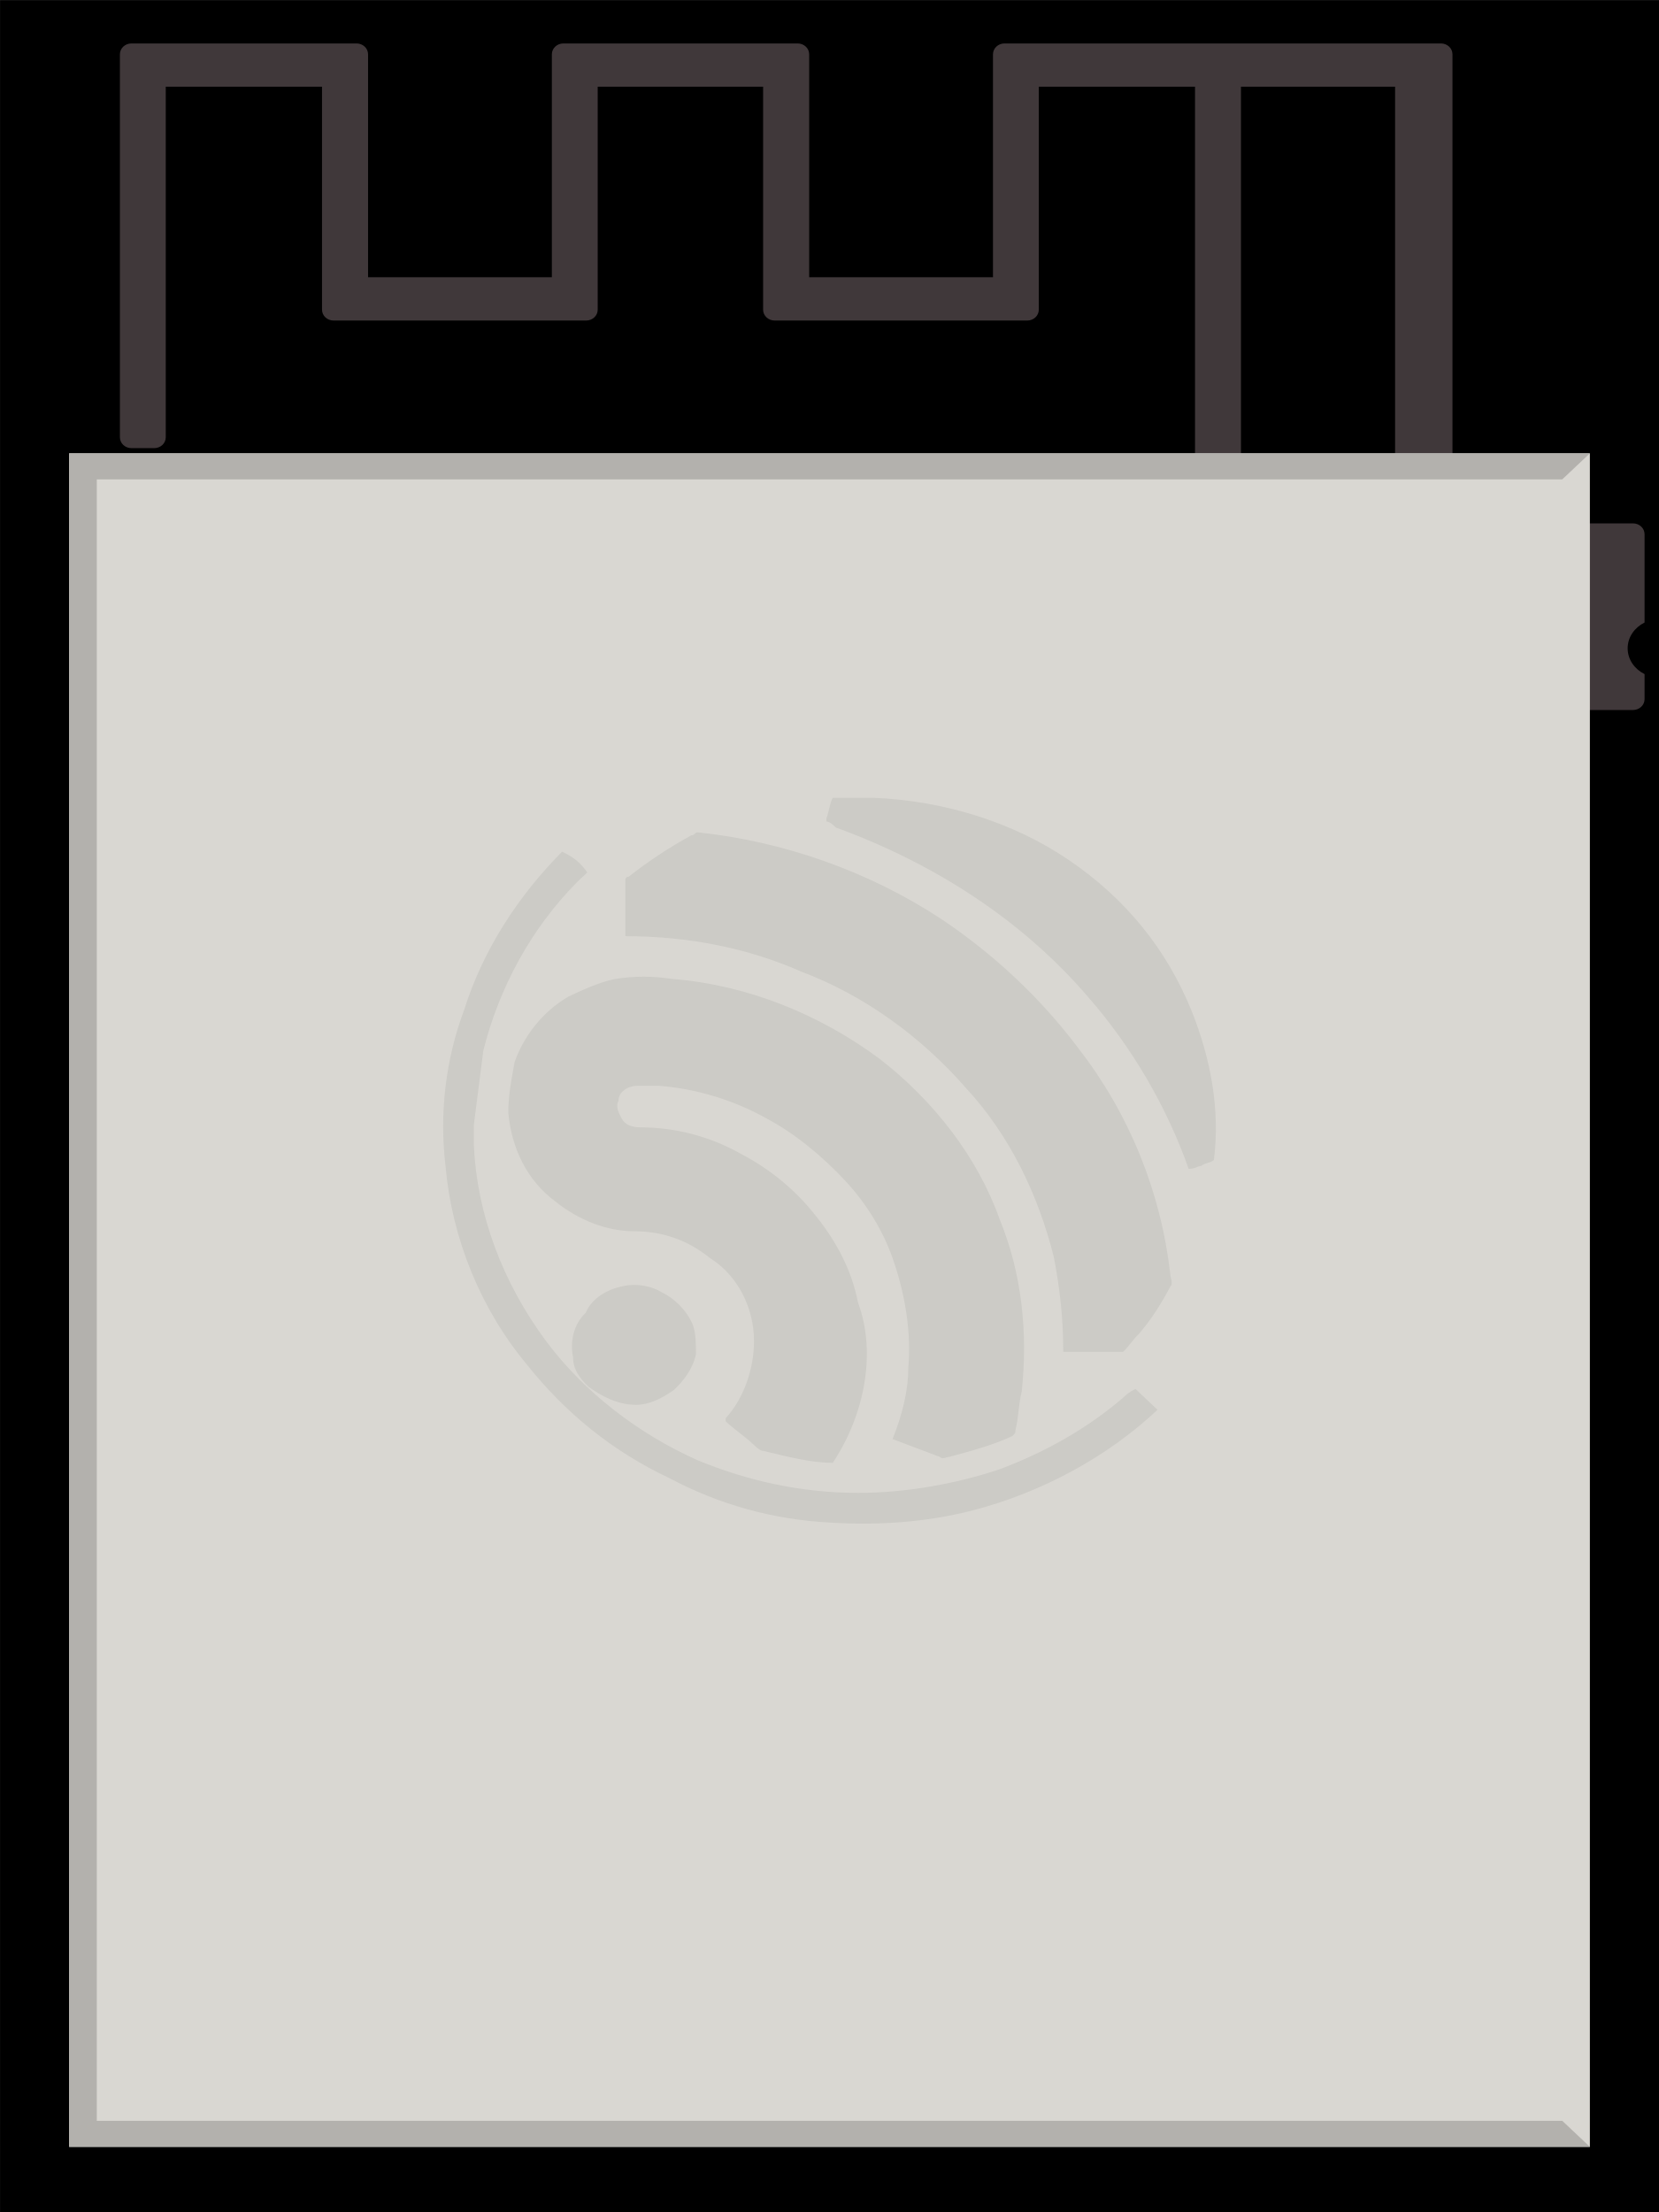
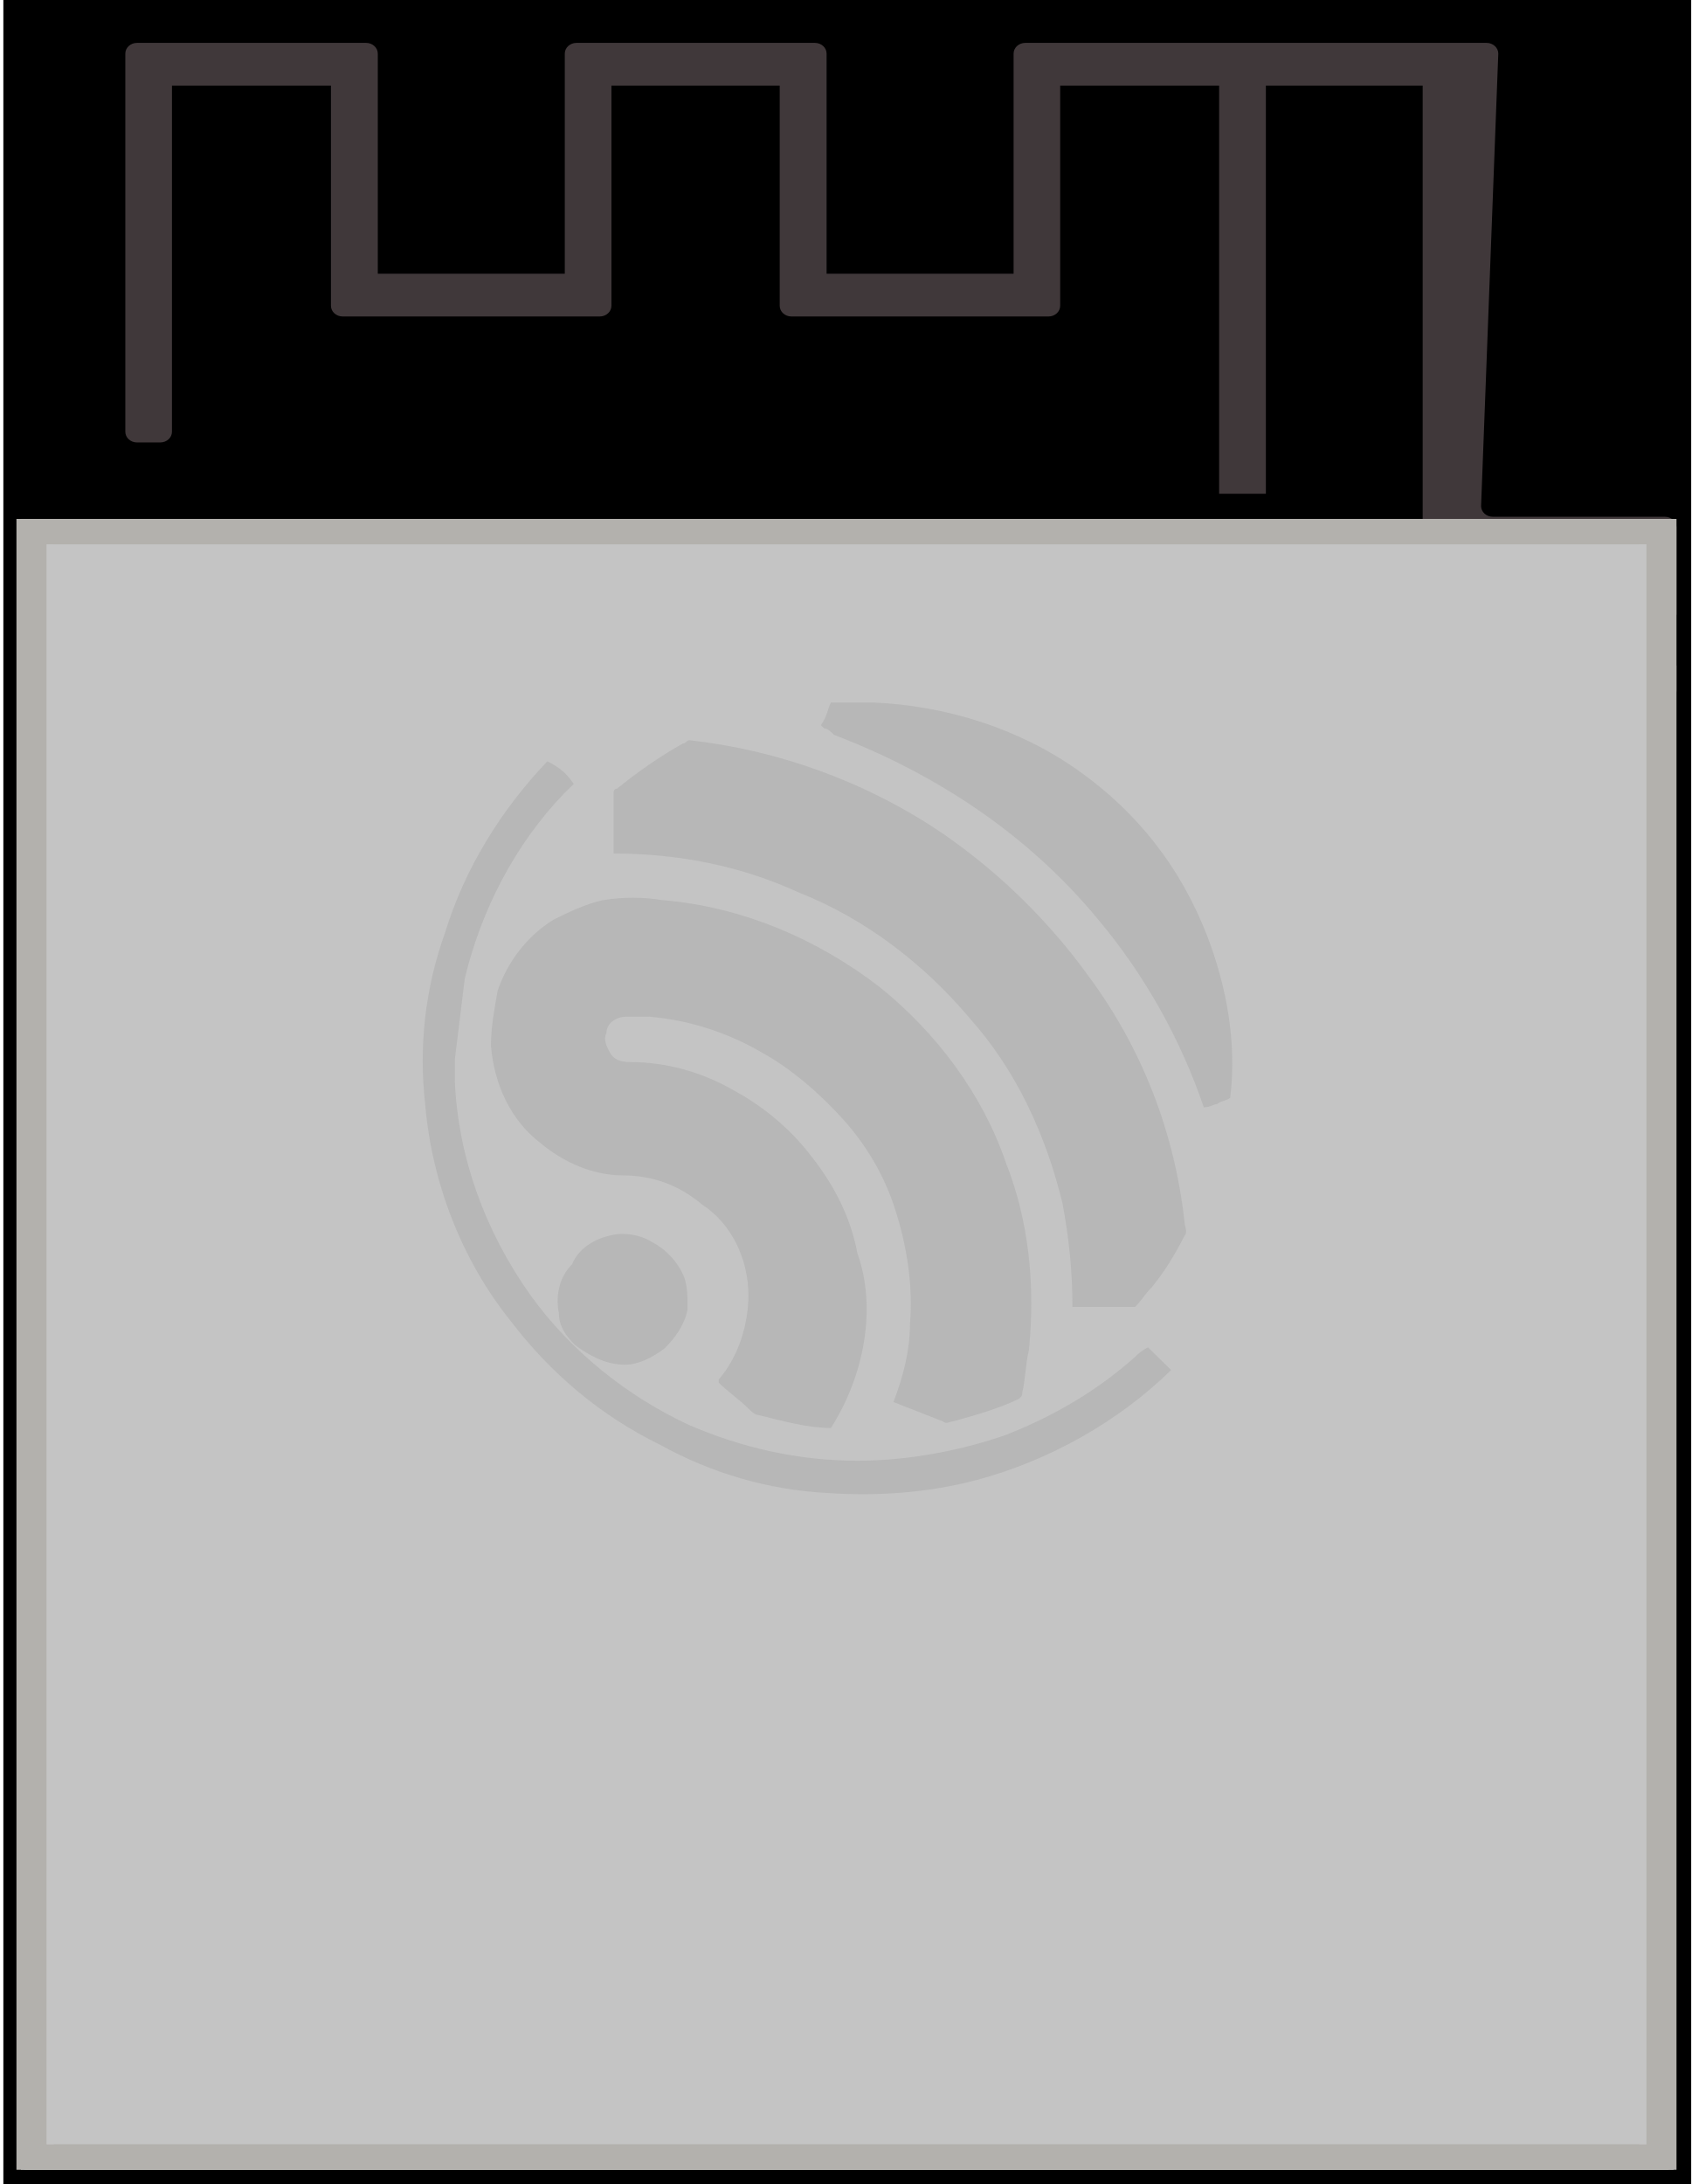
- <svg xmlns="http://www.w3.org/2000/svg" id="svg369" version="1.1" viewBox="0 0 15 20" height="20mm" width="15mm">
-   <defs id="defs363" />
-   <g transform="translate(36.22619,-61.05952)" id="layer1">
-     <rect y="61.06" x="-36.226" height="20" width="15" id="rect527" style="fill:#000000;stroke-width:0.275" />
-     <g transform="matrix(0,0.2770121,-0.2939793,0,-21.22619,61.05952)" id="Traces">
-       <path fill="#40383a" d="m 22.82,0.444 h -0.817 c -0.162,0.305 -0.473,0.52 -0.842,0.52 -0.37,0 -0.68,-0.215 -0.842,-0.52 h -2.882 c -0.196,0 -0.354,0.159 -0.354,0.354 v 5.2 c 0,0.196 -0.159,0.354 -0.354,0.354 H 1.772 c -0.196,0 -0.354,0.159 -0.354,0.354 V 20.13 c 0,0.196 0.159,0.354 0.354,0.354 h 7.277 v 5.653 H 1.772 c -0.196,0 -0.354,0.159 -0.354,0.354 v 7.206 c 0,0.196 0.159,0.354 0.354,0.354 h 7.277 v 5.653 H 1.772 c -0.196,0 -0.354,0.159 -0.354,0.354 v 6.924 c 0,0.196 0.159,0.354 0.354,0.354 h 12.501 c 0.196,0 0.354,-0.159 0.354,-0.354 V 46.28 c 0,-0.196 -0.159,-0.354 -0.354,-0.354 H 2.831 V 41.12 h 7.277 c 0.196,0 0.354,-0.159 0.354,-0.354 v -7.771 c 0,-0.196 -0.159,-0.354 -0.354,-0.354 H 2.831 v -5.087 h 7.277 c 0.196,0 0.354,-0.159 0.354,-0.354 v -7.771 c 0,-0.196 -0.159,-0.354 -0.354,-0.354 H 2.831 V 14.27 H 16.322 V 12.857 H 2.831 V 8.117 H 22.82 c 0.196,0 0.354,-0.159 0.354,-0.354 V 0.798 c 0,-0.196 -0.159,-0.354 -0.354,-0.354 z" id="path2745" />
+ <svg xmlns="http://www.w3.org/2000/svg" version="1.1" id="Layer_1" x="0px" y="0px" width="44.44px" height="57.384px" viewBox="0 0 44.44 57.384" enable-background="new 0 0 44.44 57.384" xml:space="preserve">
+   <g>
+     <rect id="rect527" x="0.088" y="0" width="44.352" height="57.384" />
+     <g id="Traces" transform="matrix(0, 0.277012, -0.293979, 0, -60.1687, 173.082)">
+       <path id="path2745" fill="#40383A" d="M-559.342-354.525h-2.344c-0.465,0.902-1.357,1.538-2.416,1.538    c-1.062,0-1.951-0.636-2.416-1.538h-8.269c-0.562,0-1.016,0.47-1.016,1.047v15.375    c0,0.58-0.456,1.047-1.016,1.047l-42.915-1.538c-0.562,0-1.016,0.47-1.016,1.047v41.23    c0,0.58,0.456,1.047,1.016,1.047h20.879v16.715l-20.879,0c-0.562,0-1.016,0.47-1.016,1.047v21.307    c0,0.58,0.456,1.047,1.016,1.047h20.879v16.715l-20.879,0c-0.562,0-1.016,0.47-1.016,1.047v20.473    c0,0.58,0.456,1.047,1.016,1.047h35.868c0.562,0,1.016-0.47,1.016-1.047l0-2.075    c0-0.58-0.456-1.047-1.016-1.047l-32.829-0.001v-14.21h20.879c0.562,0,1.016-0.47,1.016-1.047v-22.977    c0-0.58-0.456-1.047-1.016-1.047l-20.879-0v-15.041h20.879c0.562,0,1.016-0.47,1.016-1.047v-22.977    c0-0.58-0.456-1.047-1.016-1.047l-20.879-0v-14.207h38.708v-4.178h-38.708v-14.015h57.352    c0.562,0,1.016-0.47,1.016-1.047v-20.594C-558.327-354.058-558.783-354.525-559.342-354.525L-559.342-354.525z" />
    </g>
-     <g transform="matrix(0,0.2770121,-0.2939793,0,-21.22619,61.05952)" id="Can">
-       <rect x="14.797" y="2.126" fill="#d9d7d2" width="55.276" height="46.772" id="rect2827" />
-       <polygon fill="#b3b1ad" points="15.647,48.047 15.647,2.976 14.797,2.126 14.797,48.898 70.072,48.898 70.072,2.126 69.222,2.976 69.222,48.047 " id="polygon2829" />
-       <path fill="#cccbc6" d="m 26.039,25.413 c 0,-0.097 0,-0.291 0,-0.388 0,-0.291 0,-0.581 0,-0.872 0.097,-2.132 0.775,-4.263 2.035,-6.007 1.26,-1.744 2.907,-3.004 4.942,-3.779 1.55,-0.581 3.197,-0.872 4.845,-0.678 0.097,0.097 0.097,0.291 0.194,0.388 0,0.097 0.097,0.194 0.097,0.388 -2.035,0.678 -3.973,1.744 -5.62,3.101 -2.519,2.035 -4.36,4.748 -5.523,7.751 -0.097,0.097 -0.194,0.194 -0.194,0.291 H 26.718 C 26.426,25.51 26.233,25.51 26.039,25.413 m 1.225,4.344 c 0,-0.097 -0.097,-0.097 -0.097,-0.194 0.291,-2.616 1.26,-5.232 2.81,-7.461 1.163,-1.647 2.616,-3.101 4.263,-4.263 2.132,-1.55 4.651,-2.519 7.364,-2.81 0.097,0 0.291,-0.097 0.388,0 0.581,0.291 1.066,0.581 1.55,0.969 0.194,0.194 0.388,0.291 0.581,0.484 0,0.097 0,0.194 0,0.291 0,0.484 0,1.066 0,1.55 -1.066,0 -2.035,0.097 -3.101,0.291 -2.035,0.484 -3.973,1.357 -5.523,2.713 -1.647,1.357 -3.004,3.101 -3.779,5.038 -0.775,1.647 -1.163,3.488 -1.163,5.426 -0.581,0 -1.26,0 -1.841,0 0,0 -0.097,0 -0.097,-0.097 -0.483,-0.58 -0.968,-1.259 -1.355,-1.937 m 0.534,3.979 c 0,-0.096 0,-0.096 0,0 0.194,-0.388 0.388,-0.581 0.678,-0.775 0.097,0.097 0.194,0.194 0.291,0.291 1.55,1.453 3.488,2.422 5.523,2.907 0.775,0.097 1.647,0.194 2.422,0.291 0.194,0 0.484,0 0.678,0 2.229,-0.097 4.457,-0.872 6.395,-2.229 1.647,-1.163 3.004,-2.81 3.876,-4.651 0.678,-1.55 1.066,-3.197 1.066,-4.942 0,-1.453 -0.291,-3.004 -0.775,-4.36 -0.581,-1.453 -1.357,-2.713 -2.325,-3.779 -0.097,-0.097 -0.194,-0.194 -0.291,-0.388 0.194,-0.194 0.484,-0.484 0.678,-0.678 1.55,1.55 2.713,3.585 3.294,5.717 0.388,1.453 0.484,2.907 0.388,4.36 -0.097,1.744 -0.581,3.391 -1.453,4.942 -0.872,1.744 -2.132,3.197 -3.682,4.36 -1.841,1.453 -4.166,2.325 -6.492,2.519 -1.744,0.194 -3.488,0 -5.135,-0.581 -1.938,-0.581 -3.682,-1.647 -5.136,-3.004 m 4.154,-1.637 c -0.097,-0.581 -0.097,-1.163 0,-1.744 0.194,-2.325 1.163,-4.554 2.616,-6.395 1.357,-1.647 3.197,-3.004 5.232,-3.682 1.744,-0.678 3.682,-0.872 5.62,-0.678 0.388,0.097 0.872,0.097 1.26,0.194 0.097,0 0.097,0 0.194,0.097 0.291,0.581 0.484,1.26 0.678,1.938 0,0.097 0.097,0.194 0,0.291 -0.194,0.484 -0.388,0.969 -0.581,1.453 -0.775,-0.291 -1.55,-0.484 -2.325,-0.484 -1.163,-0.097 -2.422,0.097 -3.585,0.484 -0.872,0.291 -1.744,0.775 -2.519,1.453 -0.775,0.678 -1.55,1.55 -2.035,2.422 -0.581,0.969 -0.969,2.132 -1.066,3.294 0,0.194 0,0.388 0,0.678 0,0.291 0.194,0.581 0.484,0.581 0.194,0.097 0.388,0 0.581,-0.097 0.194,-0.097 0.291,-0.291 0.291,-0.581 0,-1.066 0.291,-2.132 0.872,-3.101 0.484,-0.872 1.163,-1.647 1.938,-2.229 0.872,-0.678 1.841,-1.163 2.907,-1.357 1.647,-0.581 3.682,-0.194 5.232,0.775 0,0.678 -0.194,1.357 -0.388,2.132 0,0.097 -0.097,0.194 -0.194,0.291 -0.291,0.291 -0.484,0.581 -0.775,0.872 h -0.097 c -0.678,-0.581 -1.647,-0.872 -2.519,-0.872 -1.066,0 -2.132,0.484 -2.713,1.357 -0.581,0.678 -0.872,1.453 -0.872,2.325 0,0.872 -0.388,1.744 -0.969,2.422 -0.678,0.872 -1.744,1.357 -2.907,1.453 -0.581,0 -1.066,-0.097 -1.647,-0.194 -0.872,-0.291 -1.647,-0.872 -2.132,-1.647 -0.193,-0.385 -0.484,-0.967 -0.581,-1.451 m 10.025,-0.25 c -0.097,-0.388 0,-0.872 0.194,-1.163 0.194,-0.388 0.581,-0.775 1.066,-0.969 0.291,-0.097 0.581,-0.097 0.969,-0.097 0.484,0.097 0.872,0.388 1.163,0.678 0.291,0.388 0.484,0.775 0.484,1.163 0,0.581 -0.291,1.066 -0.581,1.453 -0.291,0.291 -0.581,0.484 -0.969,0.484 -0.484,0.097 -1.066,0 -1.453,-0.388 -0.486,-0.192 -0.776,-0.677 -0.873,-1.161" id="path2831" />
-     </g>
-     <g transform="matrix(0,0.2770121,-0.2939793,0,-21.22619,61.05952)" id="Holes" display="none">
-       <path display="inline" fill="#231f20" d="m 21.798,0 c 0,0.352 -0.286,0.638 -0.638,0.638 -0.352,0 -0.638,-0.286 -0.638,-0.638 0,-0.352 0.286,-0.638 0.638,-0.638 0.353,0 0.638,0.286 0.638,0.638 z m 2.963,-0.638 c -0.352,0 -0.638,0.286 -0.638,0.638 0,0.352 0.286,0.638 0.638,0.638 0.352,0 0.638,-0.286 0.638,-0.638 0,-0.352 -0.286,-0.638 -0.638,-0.638 z m 3.6,0 c -0.352,0 -0.638,0.286 -0.638,0.638 0,0.352 0.286,0.638 0.638,0.638 0.352,0 0.637,-0.286 0.637,-0.638 0,-0.352 -0.285,-0.638 -0.637,-0.638 z m 3.6,0 c -0.352,0 -0.638,0.286 -0.638,0.638 0,0.352 0.286,0.638 0.638,0.638 0.352,0 0.638,-0.286 0.638,-0.638 0,-0.352 -0.286,-0.638 -0.638,-0.638 z m 3.6,0 c -0.352,0 -0.638,0.286 -0.638,0.638 0,0.352 0.286,0.638 0.638,0.638 0.352,0 0.637,-0.286 0.637,-0.638 0,-0.352 -0.285,-0.638 -0.637,-0.638 z m 3.6,0 c -0.352,0 -0.638,0.286 -0.638,0.638 0,0.352 0.286,0.638 0.638,0.638 0.352,0 0.637,-0.286 0.637,-0.638 0,-0.352 -0.285,-0.638 -0.637,-0.638 z m 3.6,0 c -0.352,0 -0.638,0.286 -0.638,0.638 0,0.352 0.286,0.638 0.638,0.638 0.352,0 0.638,-0.286 0.638,-0.638 0,-0.352 -0.286,-0.638 -0.638,-0.638 z m 3.6,0 c -0.352,0 -0.638,0.286 -0.638,0.638 0,0.352 0.286,0.638 0.638,0.638 0.352,0 0.637,-0.286 0.637,-0.638 0,-0.352 -0.285,-0.638 -0.637,-0.638 z m 3.6,0 c -0.352,0 -0.638,0.286 -0.638,0.638 0,0.352 0.286,0.638 0.638,0.638 0.352,0 0.638,-0.286 0.638,-0.638 0,-0.352 -0.286,-0.638 -0.638,-0.638 z m 3.6,0 c -0.352,0 -0.638,0.286 -0.638,0.638 0,0.352 0.286,0.638 0.638,0.638 0.352,0 0.637,-0.286 0.637,-0.638 0,-0.352 -0.285,-0.638 -0.637,-0.638 z m 3.6,0 c -0.352,0 -0.638,0.286 -0.638,0.638 0,0.352 0.286,0.638 0.638,0.638 0.352,0 0.637,-0.286 0.637,-0.638 0,-0.352 -0.285,-0.638 -0.637,-0.638 z m 3.6,0 c -0.352,0 -0.638,0.286 -0.638,0.638 0,0.352 0.286,0.638 0.638,0.638 0.352,0 0.638,-0.286 0.638,-0.638 0,-0.352 -0.286,-0.638 -0.638,-0.638 z m 3.6,0 c -0.352,0 -0.638,0.286 -0.638,0.638 0,0.352 0.286,0.638 0.638,0.638 0.352,0 0.638,-0.286 0.638,-0.638 0,-0.352 -0.286,-0.638 -0.638,-0.638 z m 3.6,0 c -0.352,0 -0.638,0.286 -0.638,0.638 0,0.352 0.286,0.638 0.638,0.638 0.352,0 0.638,-0.286 0.638,-0.638 0,-0.352 -0.286,-0.638 -0.638,-0.638 z m -46.8,51.024 c -0.352,0 -0.638,0.286 -0.638,0.638 0,0.352 0.286,0.638 0.638,0.638 0.352,0 0.638,-0.286 0.638,-0.638 -0.001,-0.353 -0.286,-0.638 -0.638,-0.638 z m 3.6,0 c -0.352,0 -0.638,0.286 -0.638,0.638 0,0.352 0.286,0.638 0.638,0.638 0.352,0 0.638,-0.286 0.638,-0.638 -0.001,-0.353 -0.286,-0.638 -0.638,-0.638 z m 3.6,0 c -0.352,0 -0.638,0.286 -0.638,0.638 0,0.352 0.286,0.638 0.638,0.638 0.352,0 0.638,-0.286 0.638,-0.638 -10e-4,-0.353 -0.286,-0.638 -0.638,-0.638 z m 3.6,0 c -0.352,0 -0.638,0.286 -0.638,0.638 0,0.352 0.286,0.638 0.638,0.638 0.352,0 0.638,-0.286 0.638,-0.638 -10e-4,-0.353 -0.286,-0.638 -0.638,-0.638 z m 3.6,0 c -0.352,0 -0.638,0.286 -0.638,0.638 0,0.352 0.286,0.638 0.638,0.638 0.352,0 0.638,-0.286 0.638,-0.638 -10e-4,-0.353 -0.286,-0.638 -0.638,-0.638 z m 3.6,0 c -0.352,0 -0.638,0.286 -0.638,0.638 0,0.352 0.286,0.638 0.638,0.638 0.352,0 0.638,-0.286 0.638,-0.638 -10e-4,-0.353 -0.286,-0.638 -0.638,-0.638 z m 3.6,0 c -0.352,0 -0.638,0.286 -0.638,0.638 0,0.352 0.286,0.638 0.638,0.638 0.352,0 0.638,-0.286 0.638,-0.638 -10e-4,-0.353 -0.286,-0.638 -0.638,-0.638 z m 3.6,0 c -0.352,0 -0.638,0.286 -0.638,0.638 0,0.352 0.286,0.638 0.638,0.638 0.352,0 0.638,-0.286 0.638,-0.638 -0.001,-0.353 -0.286,-0.638 -0.638,-0.638 z m 3.6,0 c -0.352,0 -0.638,0.286 -0.638,0.638 0,0.352 0.286,0.638 0.638,0.638 0.352,0 0.638,-0.286 0.638,-0.638 -10e-4,-0.353 -0.286,-0.638 -0.638,-0.638 z m 3.6,0 c -0.352,0 -0.638,0.286 -0.638,0.638 0,0.352 0.286,0.638 0.638,0.638 0.352,0 0.638,-0.286 0.638,-0.638 -10e-4,-0.353 -0.286,-0.638 -0.638,-0.638 z m 3.6,0 c -0.352,0 -0.638,0.286 -0.638,0.638 0,0.352 0.286,0.638 0.638,0.638 0.352,0 0.638,-0.286 0.638,-0.638 -10e-4,-0.353 -0.286,-0.638 -0.638,-0.638 z m 3.6,0 c -0.352,0 -0.638,0.286 -0.638,0.638 0,0.352 0.286,0.638 0.638,0.638 0.352,0 0.638,-0.286 0.638,-0.638 -10e-4,-0.353 -0.286,-0.638 -0.638,-0.638 z m 3.6,0 c -0.352,0 -0.638,0.286 -0.638,0.638 0,0.352 0.286,0.638 0.638,0.638 0.352,0 0.638,-0.286 0.638,-0.638 -10e-4,-0.353 -0.286,-0.638 -0.638,-0.638 z m 3.6,0 c -0.352,0 -0.638,0.286 -0.638,0.638 0,0.352 0.286,0.638 0.638,0.638 0.352,0 0.638,-0.286 0.638,-0.638 -0.001,-0.353 -0.286,-0.638 -0.638,-0.638 z m 3.6,-8.674 c 0,0.352 0.286,0.638 0.638,0.638 0.352,0 0.638,-0.286 0.638,-0.638 0,-0.352 -0.286,-0.638 -0.638,-0.638 -0.352,0 -0.638,0.286 -0.638,0.638 z m 0,-3.6 c 0,0.352 0.286,0.638 0.638,0.638 0.352,0 0.638,-0.286 0.638,-0.638 0,-0.352 -0.286,-0.638 -0.638,-0.638 -0.352,0 -0.638,0.286 -0.638,0.638 z m 0,-3.6 c 0,0.352 0.286,0.638 0.638,0.638 0.352,0 0.638,-0.286 0.638,-0.638 0,-0.352 -0.286,-0.638 -0.638,-0.638 -0.352,0 -0.638,0.286 -0.638,0.638 z m 0,-3.6 c 0,0.352 0.286,0.638 0.638,0.638 0.352,0 0.638,-0.286 0.638,-0.638 0,-0.352 -0.286,-0.638 -0.638,-0.638 -0.352,0 -0.638,0.286 -0.638,0.638 z m 0,-3.6 c 0,0.352 0.286,0.638 0.638,0.638 0.352,0 0.638,-0.286 0.638,-0.638 0,-0.352 -0.286,-0.638 -0.638,-0.638 -0.352,0 -0.638,0.286 -0.638,0.638 z m 0,-3.6 c 0,0.352 0.286,0.638 0.638,0.638 0.352,0 0.638,-0.286 0.638,-0.638 0,-0.352 -0.286,-0.638 -0.638,-0.638 -0.352,0 -0.638,0.286 -0.638,0.638 z m 0,-3.6 c 0,0.352 0.286,0.638 0.638,0.638 0.352,0 0.638,-0.286 0.638,-0.638 0,-0.352 -0.286,-0.638 -0.638,-0.638 -0.352,0 -0.638,0.286 -0.638,0.638 z m 0,-3.6 c 0,0.352 0.286,0.638 0.638,0.638 0.352,0 0.638,-0.286 0.638,-0.638 0,-0.352 -0.286,-0.638 -0.638,-0.638 -0.352,0 -0.638,0.286 -0.638,0.638 z m 0,-3.6 c 0,0.352 0.286,0.638 0.638,0.638 0.352,0 0.638,-0.286 0.638,-0.638 0,-0.352 -0.286,-0.638 -0.638,-0.638 -0.352,0 -0.638,0.286 -0.638,0.638 z m 0,-3.6 c 0,0.352 0.286,0.638 0.638,0.638 0.352,0 0.638,-0.286 0.638,-0.638 0,-0.352 -0.286,-0.638 -0.638,-0.638 -0.352,0 -0.638,0.286 -0.638,0.638 z" id="path2834" />
+     <g>
+       <rect x="0.576" y="13.61" transform="matrix(4.487172e-11 -1 1 4.487172e-11 -13.0589 57.5861)" fill="#C4C4C4" width="43.376" height="43.426" />
+       <path id="path2831" fill="#B7B7B7" d="M21.833,18.459c0.087,0,0.261,0,0.347,0c0.261,0,0.52,0,0.78,0    c1.908,0.085,3.816,0.68,5.377,1.787c1.561,1.106,2.689,2.553,3.383,4.34c0.52,1.361,0.78,2.807,0.607,4.254    c-0.087,0.085-0.261,0.085-0.347,0.17c-0.087,0-0.174,0.085-0.347,0.085c-0.607-1.787-1.561-3.489-2.776-4.935    c-1.821-2.212-4.25-3.828-6.938-4.85c-0.087-0.085-0.174-0.17-0.261-0.17l-0.086-0.085    C21.746,18.799,21.746,18.629,21.833,18.459 M17.945,19.535c0.087,0,0.087-0.085,0.174-0.085    c2.341,0.256,4.683,1.106,6.678,2.467c1.474,1.021,2.776,2.297,3.816,3.743    c1.387,1.872,2.255,4.084,2.515,6.466c0,0.085,0.087,0.256,0,0.341c-0.261,0.51-0.52,0.936-0.867,1.361    c-0.174,0.17-0.261,0.341-0.433,0.51c-0.087,0-0.174,0-0.261,0c-0.433,0-0.954,0-1.387,0    c0-0.936-0.087-1.787-0.261-2.723c-0.433-1.787-1.215-3.489-2.428-4.85c-1.215-1.446-2.776-2.638-4.509-3.318    c-1.474-0.68-3.122-1.021-4.857-1.021c0-0.51,0-1.106,0-1.617c0,0,0-0.085,0.087-0.085    C16.73,20.3,17.338,19.874,17.945,19.535 M14.383,20.003C14.469,20.003,14.469,20.003,14.383,20.003    c0.347,0.17,0.52,0.341,0.694,0.595c-0.087,0.085-0.174,0.17-0.261,0.256c-1.301,1.361-2.168,3.063-2.602,4.85    c-0.087,0.68-0.174,1.446-0.261,2.127c0,0.17,0,0.425,0,0.595c0.087,1.957,0.78,3.914,1.995,5.615    c1.041,1.446,2.515,2.638,4.163,3.403c1.387,0.595,2.862,0.936,4.423,0.936c1.301,0,2.689-0.256,3.903-0.68    c1.301-0.51,2.428-1.192,3.383-2.042c0.087-0.085,0.174-0.17,0.347-0.256c0.174,0.17,0.433,0.425,0.607,0.595    c-1.387,1.361-3.209,2.382-5.117,2.892c-1.301,0.341-2.602,0.425-3.903,0.341c-1.561-0.085-3.035-0.51-4.423-1.276    c-1.561-0.766-2.862-1.872-3.903-3.233c-1.301-1.617-2.081-3.658-2.255-5.7c-0.174-1.531,0-3.063,0.52-4.509    C12.214,22.811,13.168,21.28,14.383,20.003 M15.848,23.651c0.52-0.085,1.041-0.085,1.561,0    c2.081,0.17,4.076,1.021,5.724,2.297c1.474,1.192,2.689,2.807,3.296,4.594    c0.607,1.531,0.78,3.233,0.607,4.935c-0.087,0.341-0.087,0.766-0.174,1.106c0,0.085,0,0.085-0.087,0.17    c-0.52,0.256-1.128,0.425-1.735,0.595c-0.087,0-0.174,0.085-0.261,0c-0.433-0.17-0.867-0.341-1.301-0.51    c0.261-0.68,0.433-1.361,0.433-2.042C24,33.776,23.826,32.67,23.48,31.649c-0.261-0.766-0.694-1.531-1.301-2.212    c-0.607-0.68-1.387-1.361-2.168-1.787c-0.867-0.51-1.908-0.851-2.948-0.936c-0.174,0-0.347,0-0.607,0    c-0.261,0-0.52,0.17-0.52,0.425c-0.087,0.17,0,0.341,0.087,0.51c0.087,0.17,0.261,0.256,0.52,0.256    c0.954,0,1.908,0.256,2.776,0.766c0.78,0.425,1.474,1.021,1.995,1.702c0.607,0.766,1.041,1.617,1.215,2.553    c0.52,1.446,0.174,3.233-0.694,4.594c-0.607,0-1.215-0.17-1.908-0.341c-0.087,0-0.174-0.085-0.261-0.17    c-0.261-0.256-0.52-0.425-0.78-0.68v-0.085c0.52-0.595,0.78-1.446,0.78-2.212c0-0.936-0.433-1.872-1.215-2.382    c-0.607-0.51-1.301-0.766-2.081-0.766c-0.78,0-1.561-0.341-2.168-0.851c-0.78-0.595-1.215-1.531-1.301-2.553    c0-0.51,0.087-0.936,0.174-1.446c0.261-0.766,0.78-1.446,1.474-1.872    C14.894,23.992,15.415,23.736,15.848,23.651 M16.072,32.454c0.347-0.085,0.78,0,1.041,0.17    c0.347,0.17,0.694,0.51,0.867,0.936c0.087,0.256,0.087,0.51,0.087,0.851c-0.087,0.425-0.347,0.766-0.607,1.021    c-0.347,0.256-0.694,0.425-1.041,0.425c-0.52,0-0.954-0.256-1.301-0.51c-0.261-0.256-0.433-0.51-0.433-0.851    c-0.087-0.425,0-0.936,0.347-1.276C15.205,32.793,15.639,32.539,16.072,32.454" />
+       <polygon id="polygon2829_00000023276279407461057400000007121247246838037646_" fill="#B3B1AD" points="43.264,56.343     1.418,56.343 0.628,57.01 44.054,57.01 44.054,13.635 0.628,13.635 1.418,14.302 43.264,14.302   " />
+       <polygon id="polygon2829" fill="#B3B1AD" points="1.222,14.302 43.069,14.302 43.858,13.635 0.432,13.635 0.432,57.01     43.858,57.01 43.069,56.343 1.222,56.343   " />
    </g>
  </g>
</svg>
